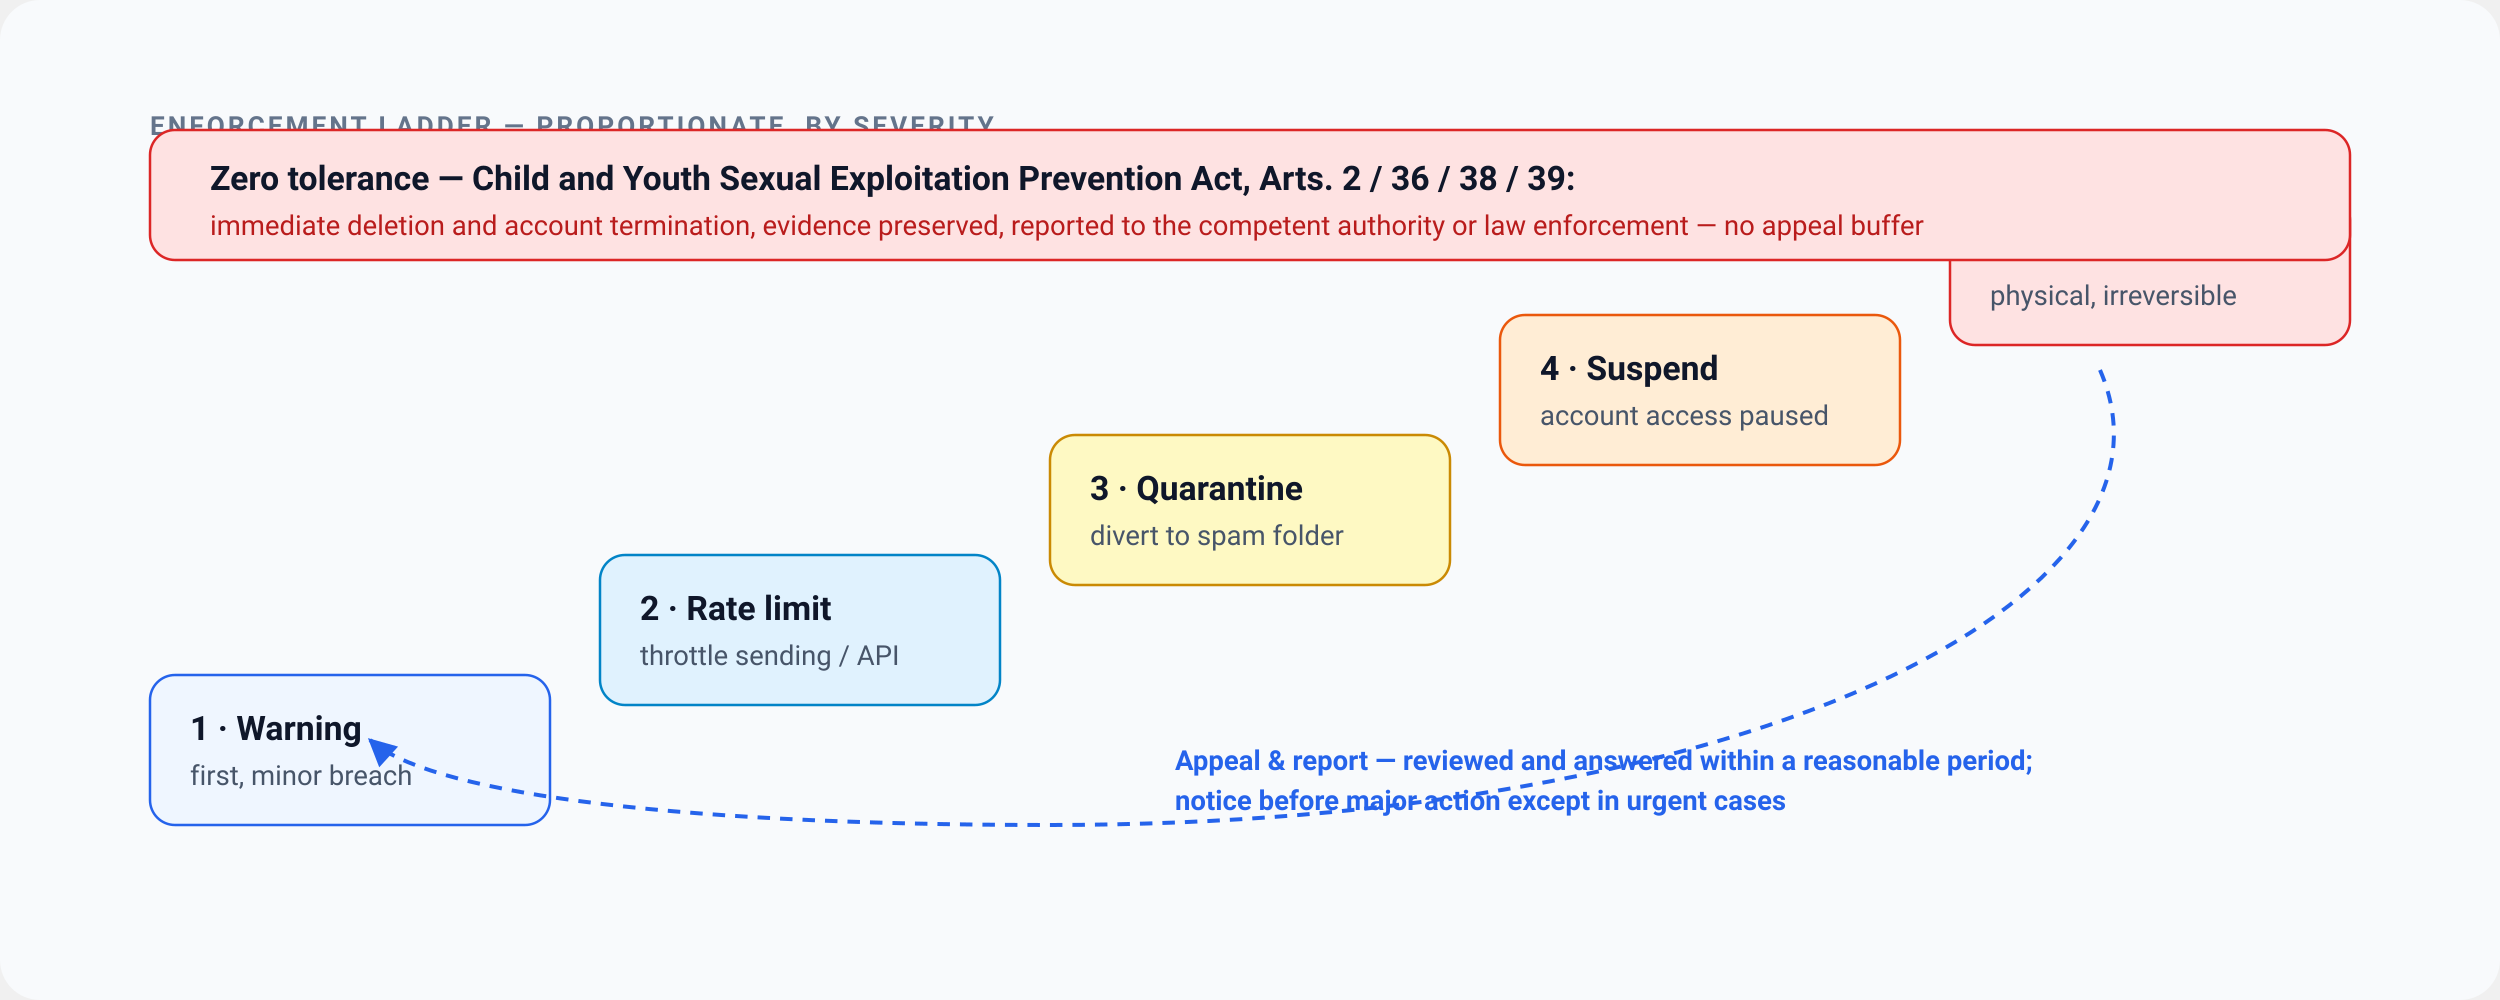
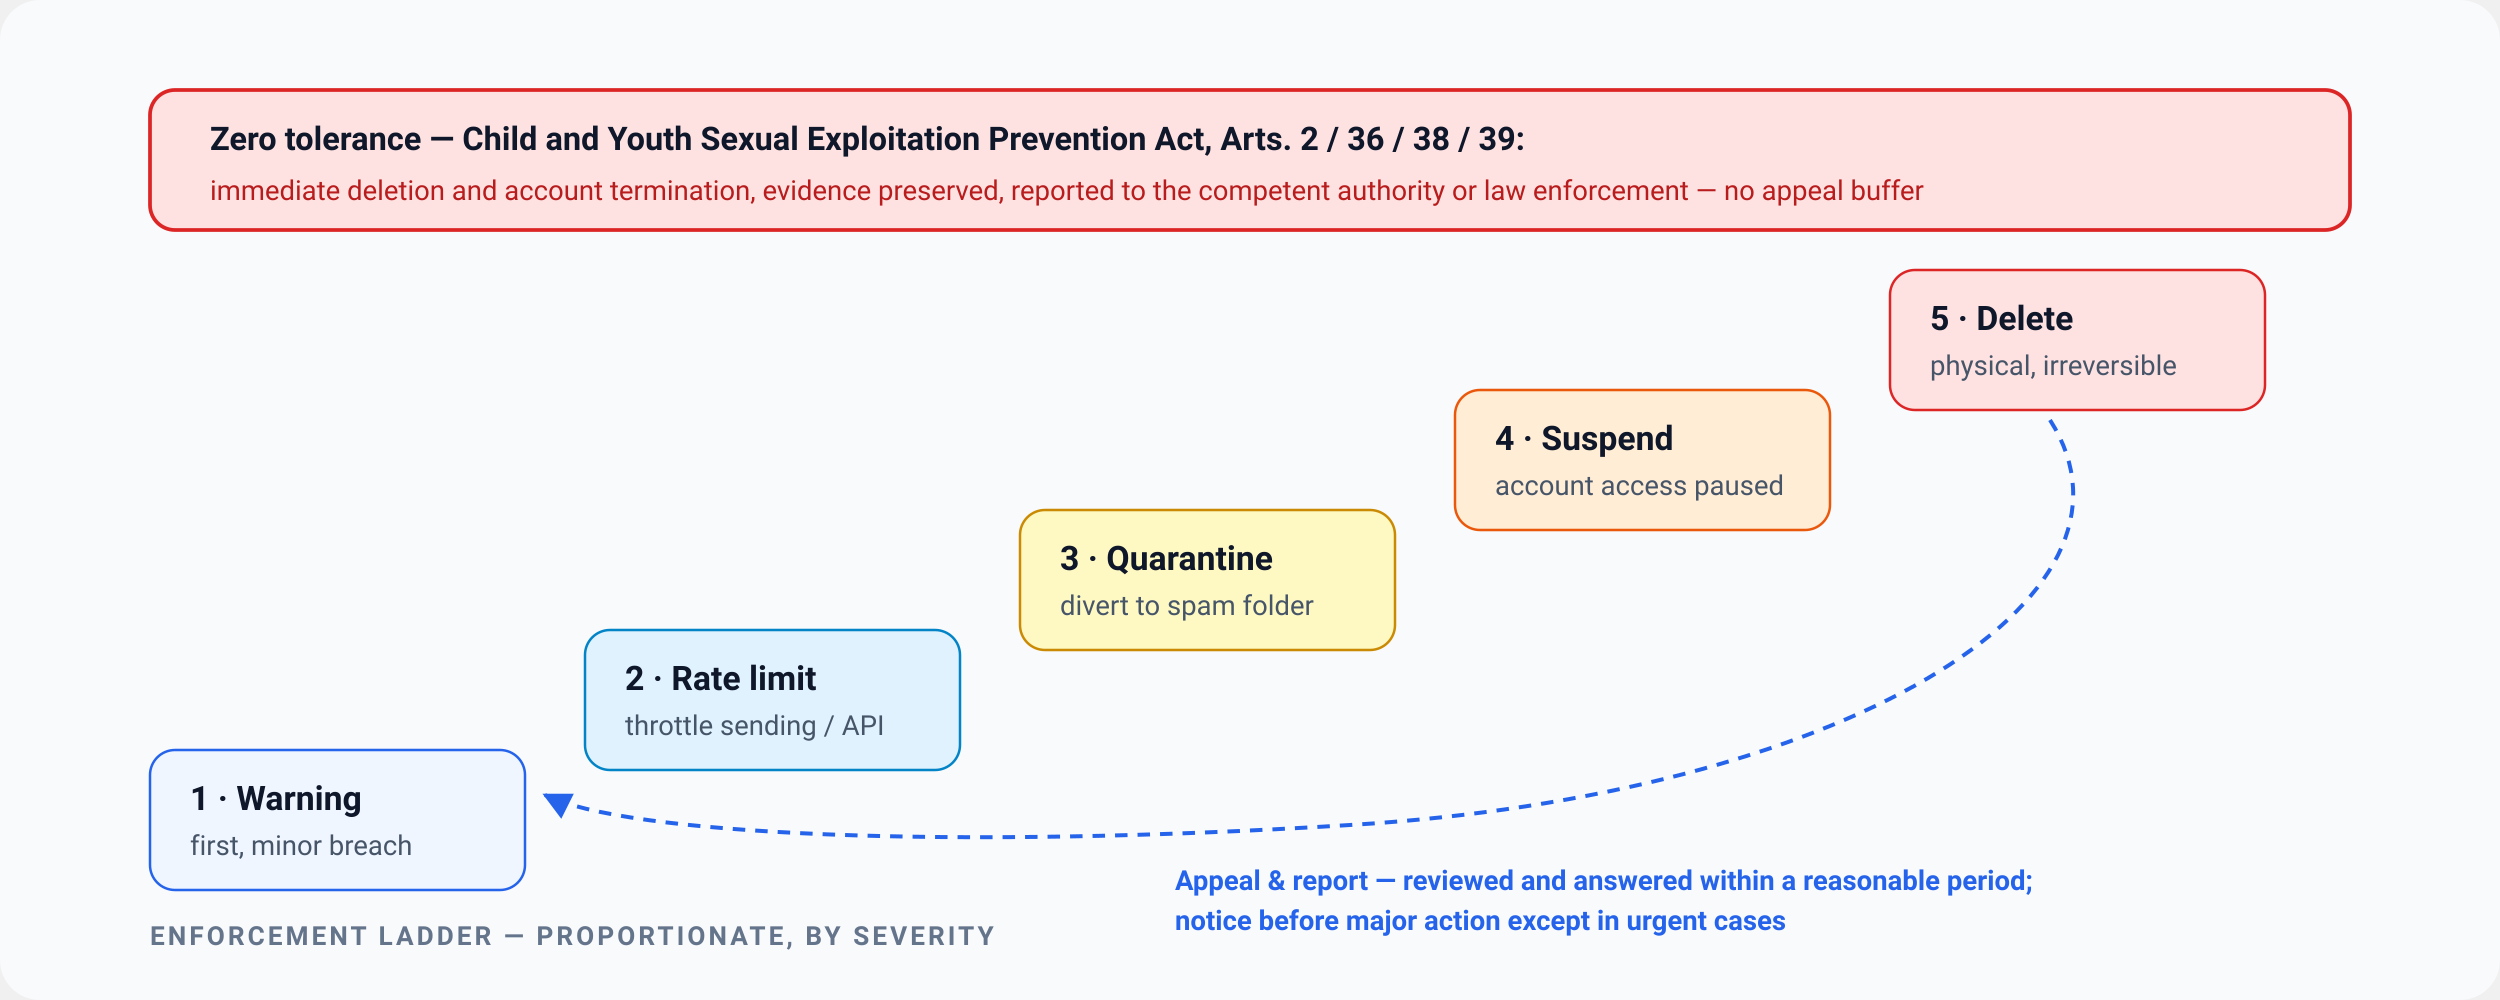
<svg xmlns="http://www.w3.org/2000/svg" viewBox="0 0 1000 400" width="100%" role="img" aria-label="Enforcement ladder: warning, rate limit, quarantine, suspend, delete — with an appeal path and a zero-tolerance CSAM shortcut">
  <style>
    .bg { fill: #f8fafc; }
    .step { fill: #ffffff; stroke: #e2e8f0; stroke-width: 1.5; }
    .s1 { fill: #eff6ff; stroke: #2563eb; }
    .s2 { fill: #e0f2fe; stroke: #0284c7; }
    .s3 { fill: #fef9c3; stroke: #ca8a04; }
    .s4 { fill: #ffedd5; stroke: #ea580c; }
    .s5 { fill: #fee2e2; stroke: #dc2626; }
+     .band { fill: #fee2e2; stroke: #dc2626; stroke-width: 1.5; }
    .t { font: 600 13.5px -apple-system, 'Segoe UI', Roboto, 'PingFang TC', 'Microsoft JhengHei', sans-serif; fill: #0f172a; }
    .b { font: 400 11px -apple-system, 'Segoe UI', Roboto, 'PingFang TC', 'Microsoft JhengHei', sans-serif; fill: #475569; }
+     .bt { font: 600 13px -apple-system, 'Segoe UI', Roboto, 'PingFang TC', 'Microsoft JhengHei', sans-serif; fill: #0f172a; }
+     .b0 { font: 400 11px -apple-system, 'Segoe UI', Roboto, 'PingFang TC', 'Microsoft JhengHei', sans-serif; fill: #b91c1c; }
    .tag { font: 600 10.5px -apple-system, 'Segoe UI', Roboto, sans-serif; letter-spacing: 1.2px; fill: #64748b; }
    .loop { stroke: #2563eb; stroke-width: 1.6; fill: none; stroke-dasharray: 5 4; marker-end: url(#lh); }
    .loop-t { font: 600 11px -apple-system, 'Segoe UI', Roboto, sans-serif; fill: #2563eb; }
-     .b0 { font: 400 11px -apple-system, 'Segoe UI', Roboto, 'PingFang TC', 'Microsoft JhengHei', sans-serif; fill: #b91c1c; }
    @media (prefers-color-scheme: dark) {
      .bg { fill: #0b0f19; }
      .step { fill: #111827; stroke: #1e293b; }
      .s1 { fill: rgba(59,130,246,0.12); stroke: #3b82f6; }
      .s2 { fill: rgba(2,132,199,0.14); stroke: #38bdf8; }
      .s3 { fill: rgba(202,138,4,0.14); stroke: #facc15; }
      .s4 { fill: rgba(234,88,12,0.16); stroke: #fb923c; }
      .s5 { fill: rgba(220,38,38,0.16); stroke: #f87171; }
+       .band { fill: rgba(220,38,38,0.16); stroke: #f87171; }
      .t { fill: #f1f5f9; }
      .b { fill: #94a3b8; }
+       .bt { fill: #f1f5f9; }
+       .b0 { fill: #fca5a5; }
      .tag { fill: #64748b; }
      .loop { stroke: #60a5fa; }
      .loop-t { fill: #60a5fa; }
-       .b0 { fill: #fca5a5; }
+       .mh { fill: #60a5fa; }
    }
  </style>
  <defs>
    <marker id="lh" viewBox="0 0 10 10" refX="9" refY="5" markerWidth="7" markerHeight="7" orient="auto-start-reverse">
-       <path d="M0,0 L10,5 L0,10 z" fill="#2563eb" />
+       <path class="mh" d="M0,0 L10,5 L0,10 z" fill="#2563eb" />
    </marker>
  </defs>
  <rect class="bg" width="1000" height="400" rx="16" />
-   <text class="tag" x="60" y="54">ENFORCEMENT LADDER — PROPORTIONATE, BY SEVERITY</text>
-   <rect class="s1" x="60" y="270" width="160" height="60" rx="10" />
-   <text class="t" x="76" y="296">1 · Warning</text>
-   <text class="b" x="76" y="314">first, minor breach</text>
-   <rect class="s2" x="240" y="222" width="160" height="60" rx="10" />
-   <text class="t" x="256" y="248">2 · Rate limit</text>
-   <text class="b" x="256" y="266">throttle sending / API</text>
-   <rect class="s3" x="420" y="174" width="160" height="60" rx="10" />
-   <text class="t" x="436" y="200">3 · Quarantine</text>
-   <text class="b" x="436" y="218">divert to spam folder</text>
-   <rect class="s4" x="600" y="126" width="160" height="60" rx="10" />
-   <text class="t" x="616" y="152">4 · Suspend</text>
-   <text class="b" x="616" y="170">account access paused</text>
-   <rect class="s5" x="780" y="78" width="160" height="60" rx="10" />
-   <text class="t" x="796" y="104">5 · Delete</text>
-   <text class="b" x="796" y="122">physical, irreversible</text>
-   <path class="loop" d="M840,148 C880,240 700,330 420,330 C260,330 170,316 148,296" />
-   <text class="loop-t" x="470" y="308">Appeal &amp; report — reviewed and answered within a reasonable period;</text>
-   <text class="loop-t" x="470" y="324">notice before major action except in urgent cases</text>
-   <rect class="s5" x="60" y="52" width="880" height="52" rx="10" />
-   <text class="t" x="84" y="76">Zero tolerance — Child and Youth Sexual Exploitation Prevention Act, Arts. 2 / 36 / 38 / 39:</text>
-   <text class="b0" x="84" y="94">immediate deletion and account termination, evidence preserved, reported to the competent authority or law enforcement — no appeal buffer</text>
+   <rect class="band" x="60" y="36" width="880" height="56" rx="10" />
+   <text class="bt" x="84" y="60">Zero tolerance — Child and Youth Sexual Exploitation Prevention Act, Arts. 2 / 36 / 38 / 39:</text>
+   <text class="b0" x="84" y="80">immediate deletion and account termination, evidence preserved, reported to the competent authority or law enforcement — no appeal buffer</text>
+   <rect class="s1" x="60" y="300" width="150" height="56" rx="10" />
+   <text class="t" x="76" y="324">1 · Warning</text>
+   <text class="b" x="76" y="342">first, minor breach</text>
+   <rect class="s2" x="234" y="252" width="150" height="56" rx="10" />
+   <text class="t" x="250" y="276">2 · Rate limit</text>
+   <text class="b" x="250" y="294">throttle sending / API</text>
+   <rect class="s3" x="408" y="204" width="150" height="56" rx="10" />
+   <text class="t" x="424" y="228">3 · Quarantine</text>
+   <text class="b" x="424" y="246">divert to spam folder</text>
+   <rect class="s4" x="582" y="156" width="150" height="56" rx="10" />
+   <text class="t" x="598" y="180">4 · Suspend</text>
+   <text class="b" x="598" y="198">account access paused</text>
+   <rect class="s5" x="756" y="108" width="150" height="56" rx="10" />
+   <text class="t" x="772" y="132">5 · Delete</text>
+   <text class="b" x="772" y="150">physical, irreversible</text>
+   <path class="loop" d="M820,168 C866,240 736,318 540,330 C380,340 250,334 218,318" />
+   <text class="loop-t" x="470" y="356">Appeal &amp; report — reviewed and answered within a reasonable period;</text>
+   <text class="loop-t" x="470" y="372">notice before major action except in urgent cases</text>
+   <text class="tag" x="60" y="378">ENFORCEMENT LADDER — PROPORTIONATE, BY SEVERITY</text>
</svg>
